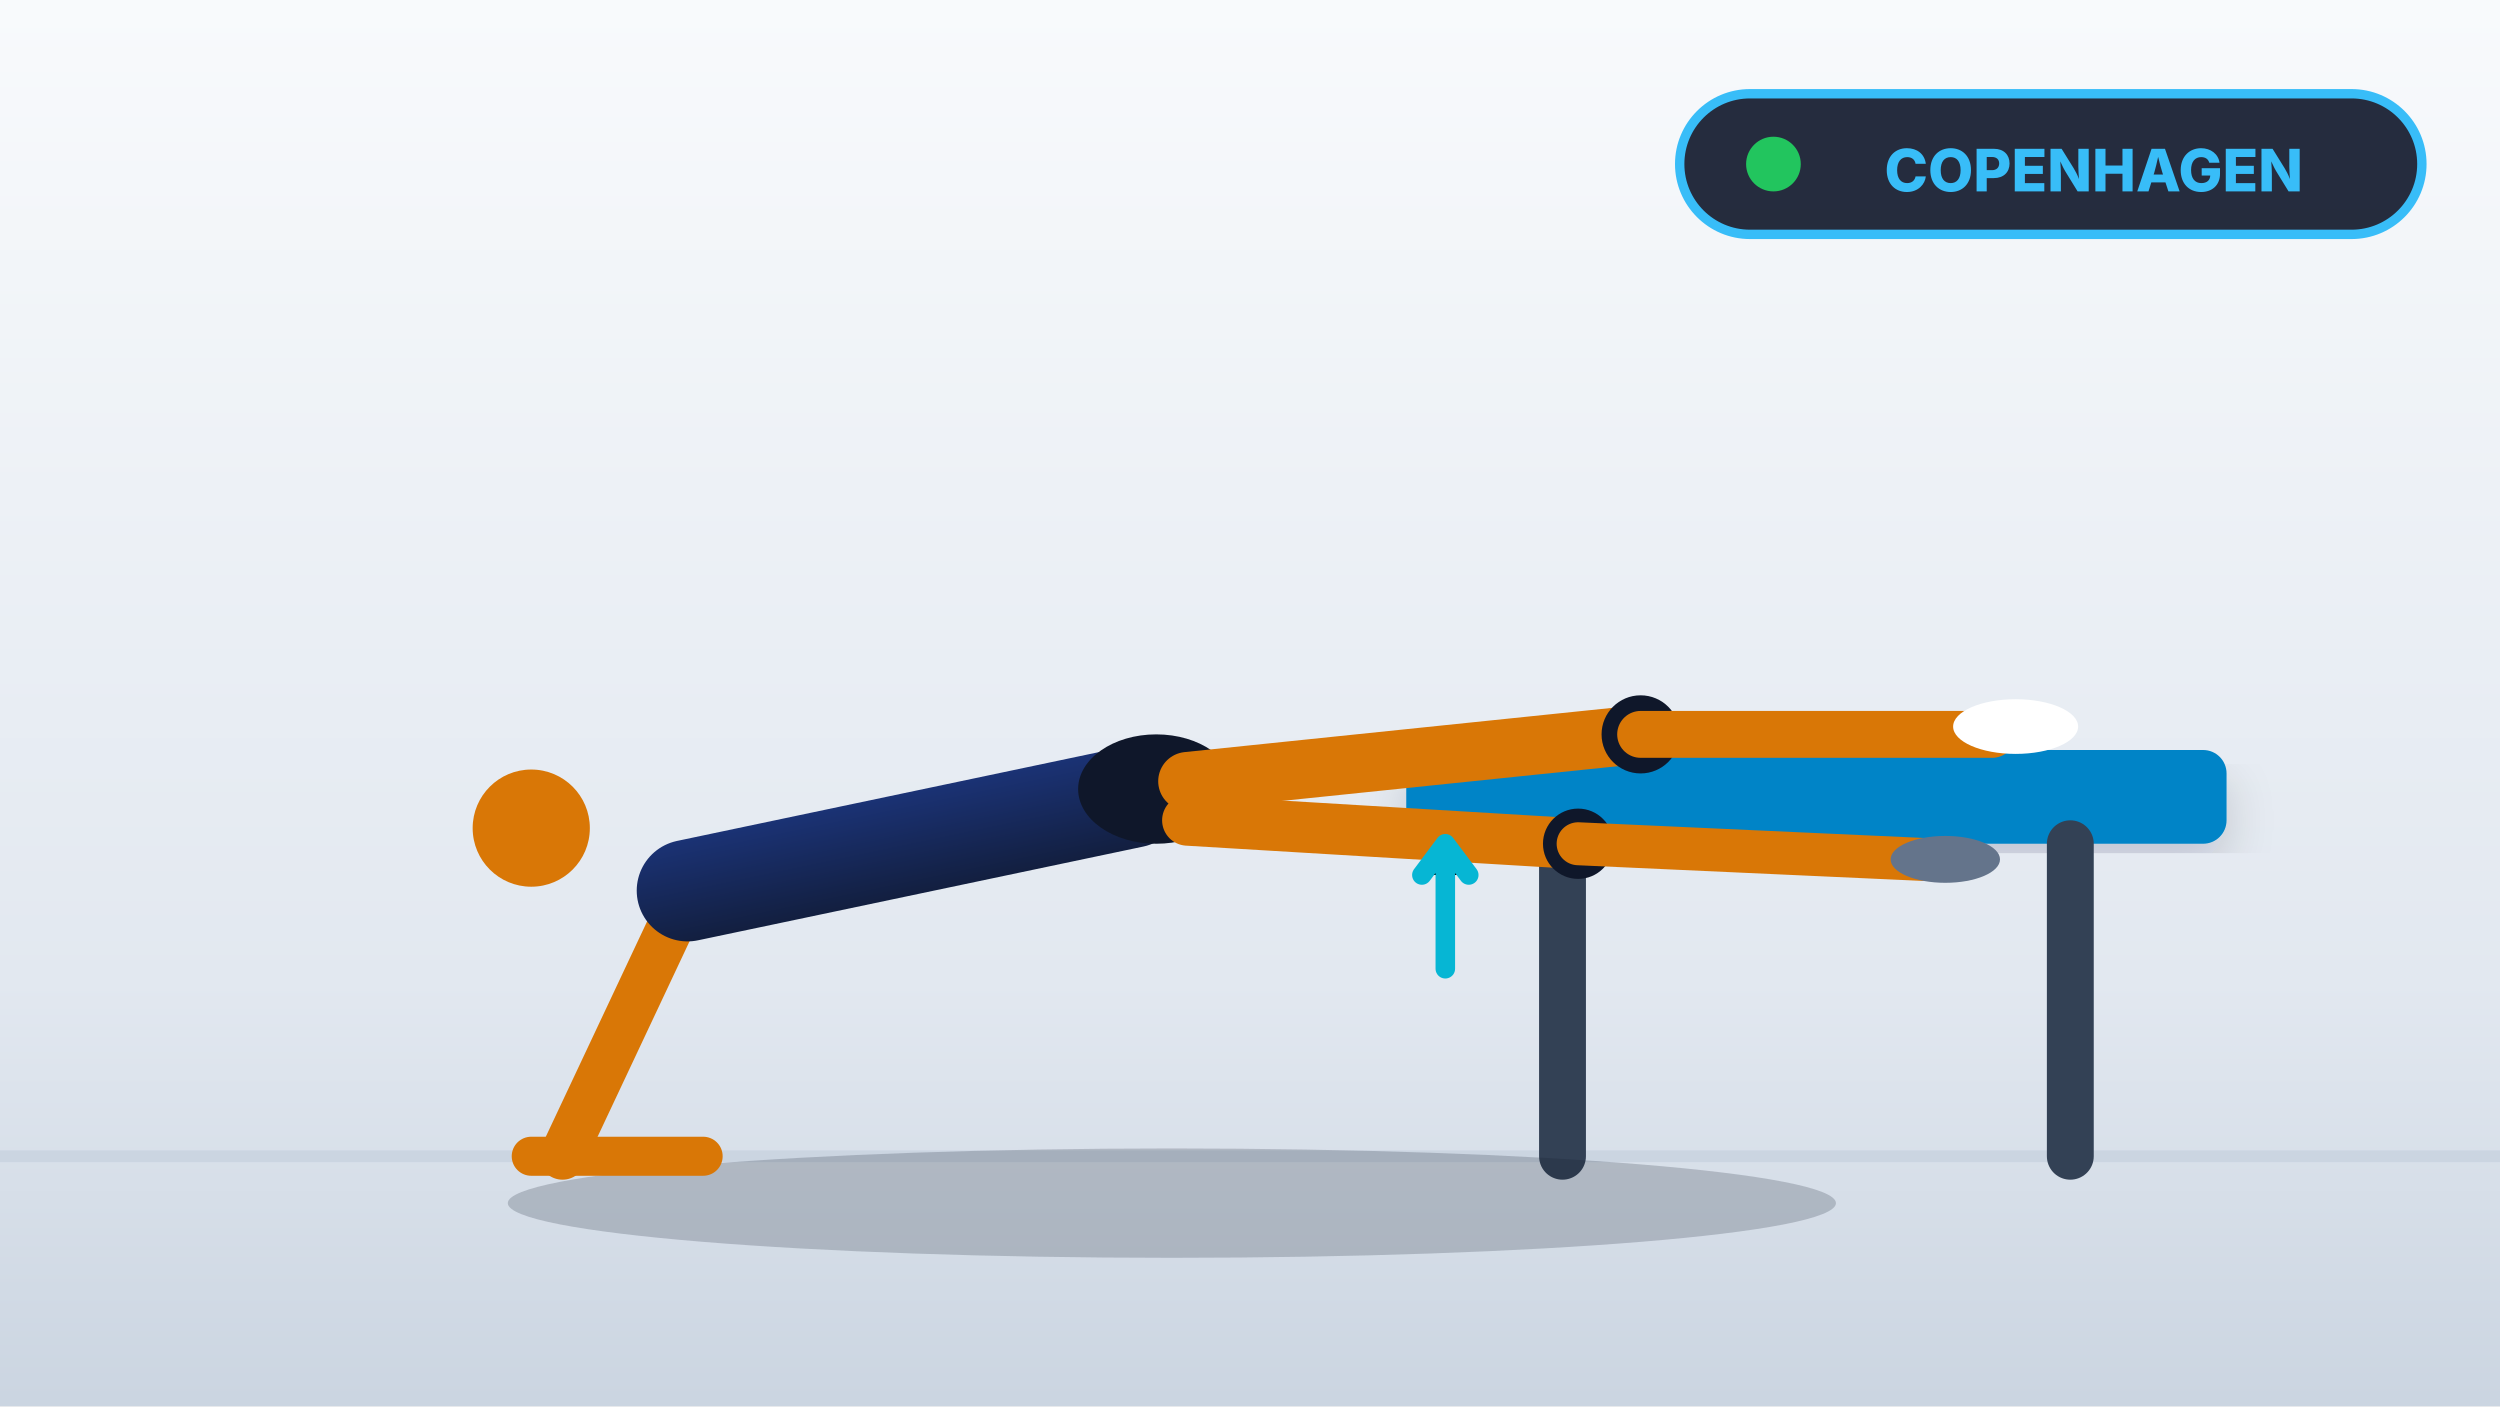
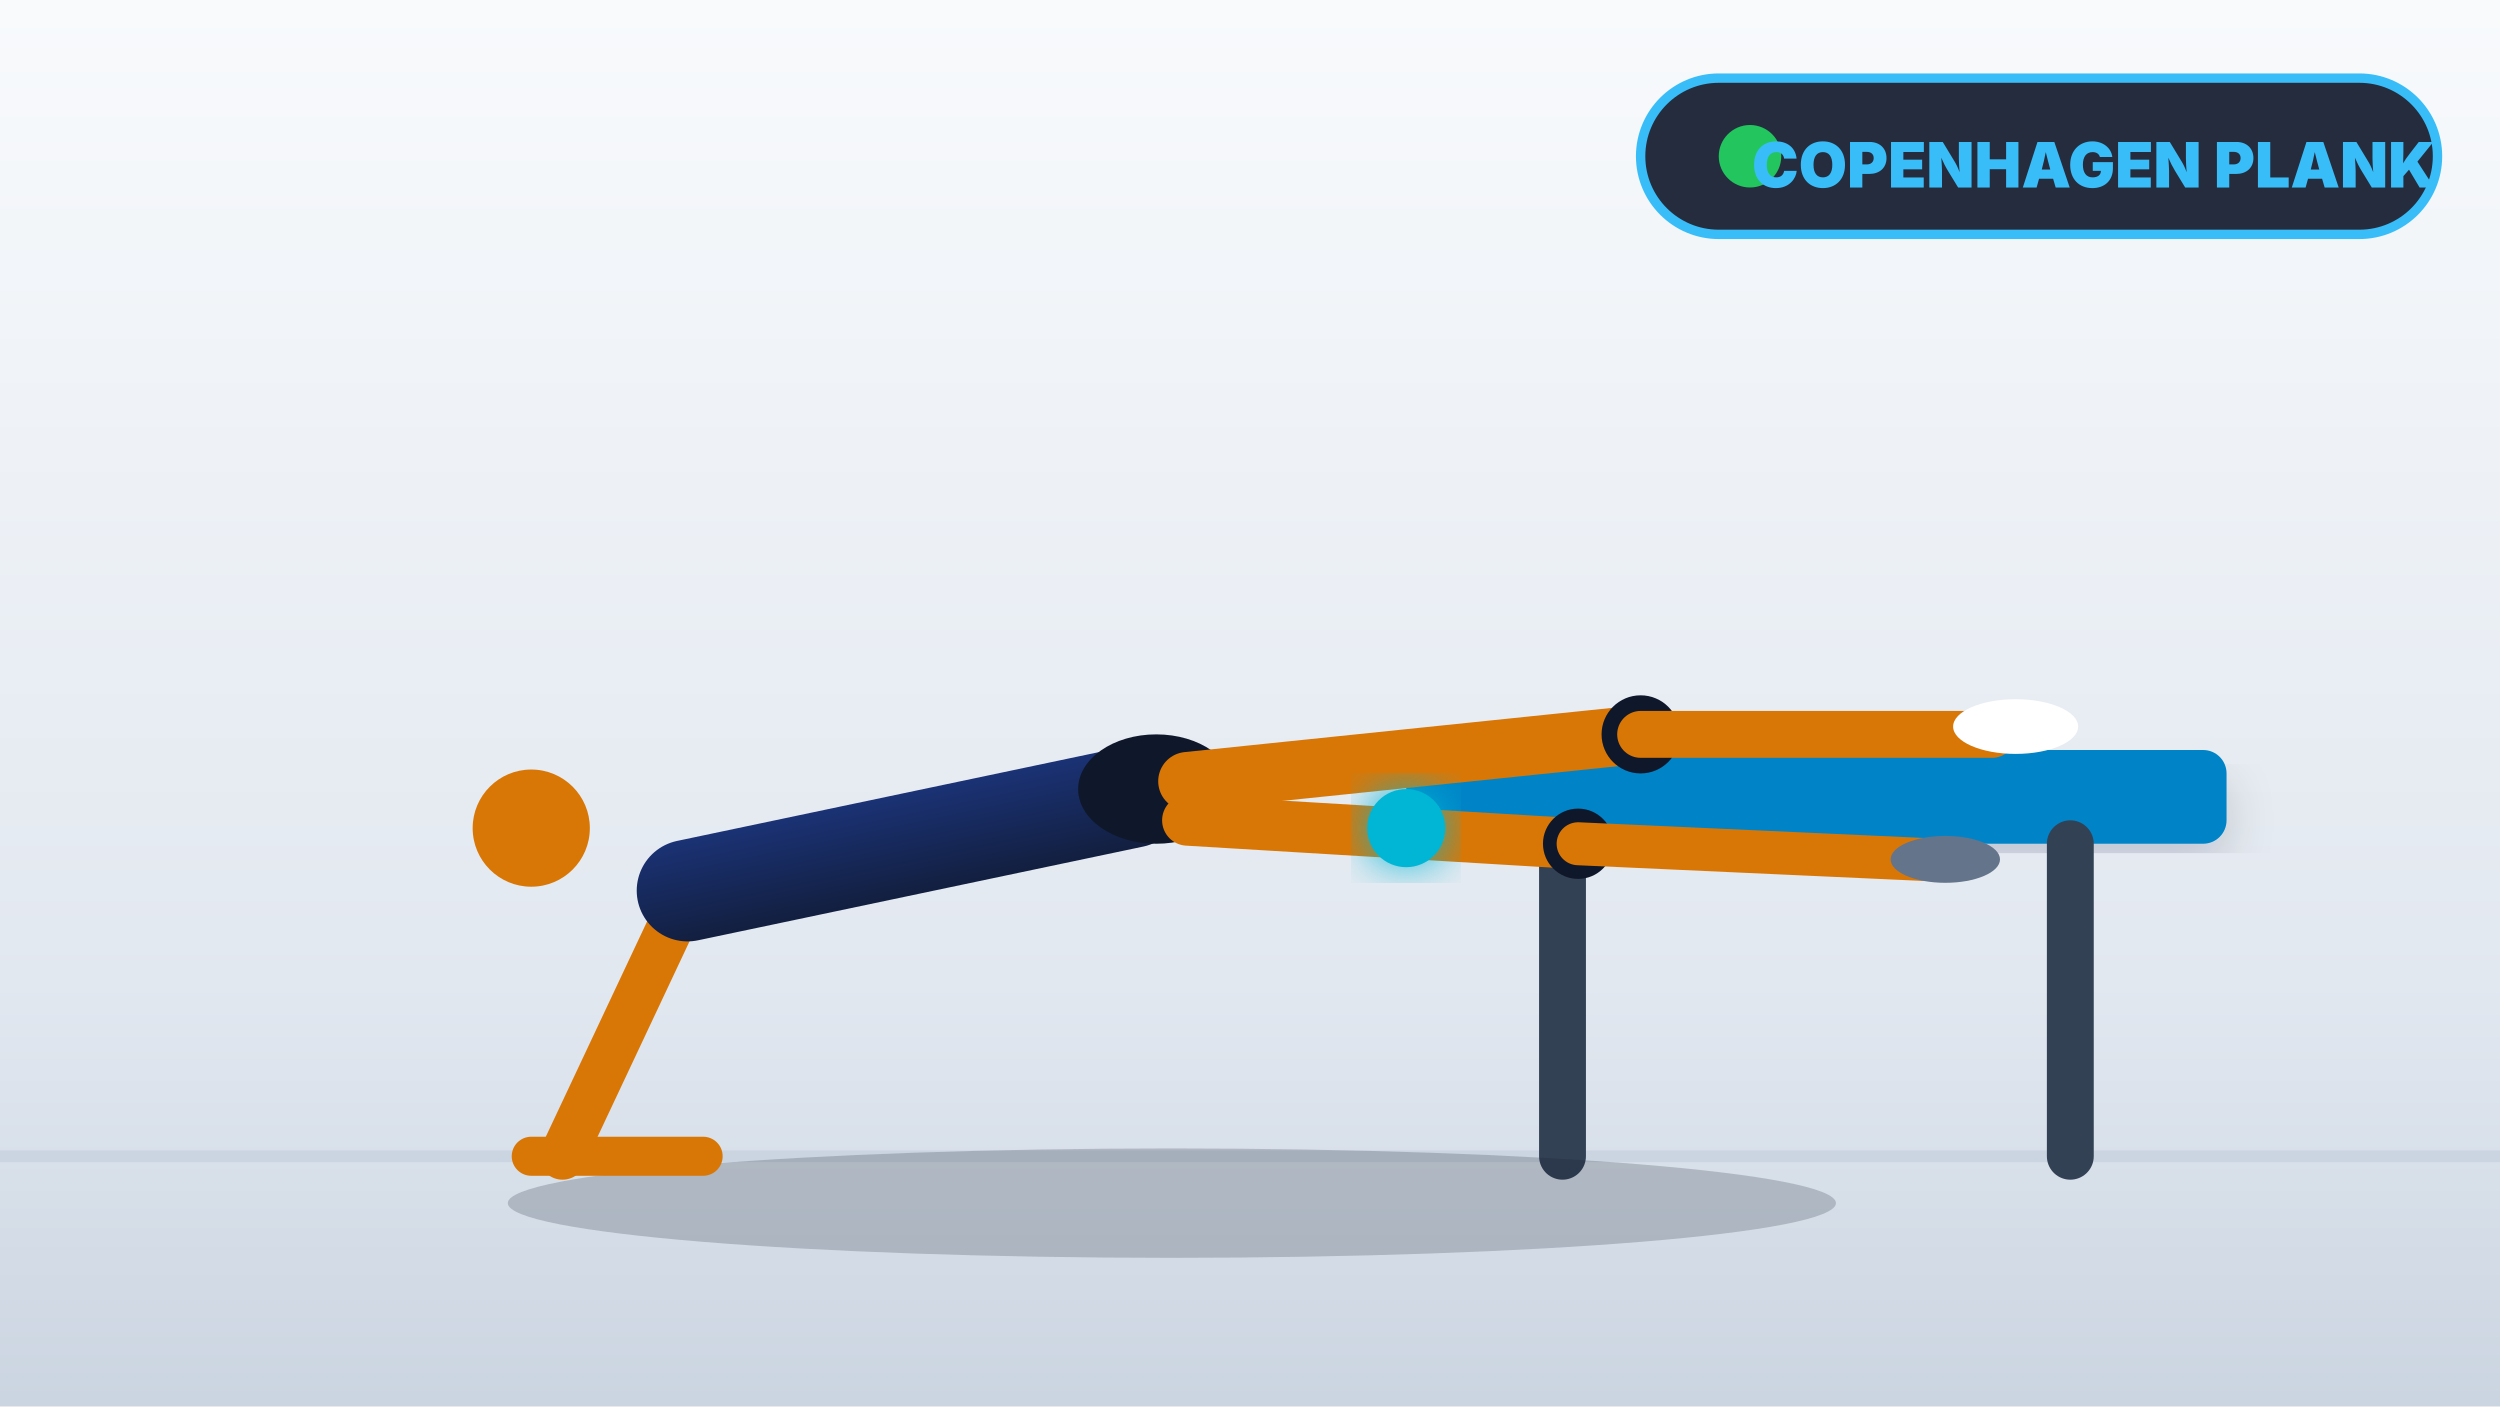
<svg xmlns="http://www.w3.org/2000/svg" viewBox="0 0 320 180" width="100%" height="100%" preserveAspectRatio="xMidYMid meet">
  <defs>
    <linearGradient id="gymFloor" x1="0" y1="0" x2="0" y2="1">
      <stop offset="0%" stop-color="#f8fafc" />
      <stop offset="70%" stop-color="#e2e8f0" />
      <stop offset="100%" stop-color="#cbd5e1" />
    </linearGradient>
    <linearGradient id="poleGrad" x1="0" y1="0" x2="1" y2="0">
      <stop offset="0%" stop-color="#1e293b" />
      <stop offset="100%" stop-color="#475569" />
    </linearGradient>
    <linearGradient id="machGrad" x1="0" y1="0" x2="1" y2="0">
      <stop offset="0%" stop-color="#1e293b" />
      <stop offset="100%" stop-color="#334155" />
    </linearGradient>
    <linearGradient id="kitGrad" x1="0" y1="0" x2="1" y2="1">
      <stop offset="0%" stop-color="#1e3a8a" />
      <stop offset="100%" stop-color="#0f172a" />
    </linearGradient>
    <filter id="dropShadow" x="-10%" y="-10%" width="120%" height="120%">
      <feDropShadow dx="0" dy="3" stdDeviation="3" flood-color="#0f172a" flood-opacity="0.16" />
    </filter>
    <filter id="glowCyan" x="-20%" y="-20%" width="140%" height="140%">
      <feGaussianBlur stdDeviation="3" result="blur" />
      <feMerge>
        <feMergeNode in="blur" />
        <feMergeNode in="SourceGraphic" />
      </feMerge>
    </filter>
  </defs>
  <rect width="320" height="180" fill="url(#gymFloor)" />
  <line x1="0" y1="148" x2="320" y2="148" stroke="#cbd5e1" stroke-width="1.5" />
+   <g transform="translate(210, 10)">
+     <rect x="0" y="0" width="102" height="20" rx="10" fill="#0f172a" fill-opacity="0.9" stroke="#38bdf8" stroke-width="1.2" />
+     <circle cx="14" cy="10" r="4" fill="#22c55e">
+       <animate attributeName="opacity" values="1; 0.2; 1" dur="0.9s" repeatCount="indefinite" />
+       <animate attributeName="r" values="3.5; 5; 3.5" dur="0.9s" repeatCount="indefinite" />
+     </circle>
+     <text x="58" y="14" fill="#38bdf8" font-size="8" font-family="-apple-system, sans-serif" font-weight="900" text-anchor="middle">COPENHAGEN PLANK</text>
+   </g>
  <rect x="180" y="96" width="105" height="12" rx="3" fill="#0284c7" filter="url(#dropShadow)" />
  <line x1="200" y1="108" x2="200" y2="148" stroke="#334155" stroke-width="6" stroke-linecap="round" />
  <line x1="265" y1="108" x2="265" y2="148" stroke="#334155" stroke-width="6" stroke-linecap="round" />
  <ellipse cx="150" cy="154" rx="85" ry="7" fill="#0f172a" opacity="0.2" />
  <line x1="68" y1="148" x2="90" y2="148" stroke="#d97706" stroke-width="5" stroke-linecap="round" />
  <line x1="72" y1="148" x2="88" y2="114" stroke="#d97706" stroke-width="6" stroke-linecap="round" />
  <path d="M88,114 L145,102" stroke="url(#kitGrad)" stroke-width="13" stroke-linecap="round" />
  <ellipse cx="148" cy="101" rx="10" ry="7" fill="#0f172a" />
  <circle cx="68" cy="106" r="7.5" fill="#d97706" />
  <line x1="152" y1="100" x2="210" y2="94" stroke="#d97706" stroke-width="7.5" stroke-linecap="round" />
  <circle cx="210" cy="94" r="5" fill="#0f172a" />
  <line x1="210" y1="94" x2="255" y2="94" stroke="#d97706" stroke-width="6" stroke-linecap="round" />
  <ellipse cx="258" cy="93" rx="8" ry="3.5" fill="#ffffff" />
  <g>
-     <animateTransform attributeName="transform" type="rotate" values="18 152 105; 0 152 105; 0 152 105; 18 152 105" keyTimes="0; 0.45; 0.6; 1" dur="2.4s" repeatCount="indefinite" />
+     <animateTransform attributeName="transform" type="rotate" values="24 152 105; 0 152 105; 0 152 105; 24 152 105" keyTimes="0; 0.45; 0.6; 1" dur="2.3s" repeatCount="indefinite" />
    <line x1="152" y1="105" x2="202" y2="108" stroke="#d97706" stroke-width="6.5" stroke-linecap="round" />
    <circle cx="202" cy="108" r="4.5" fill="#0f172a" />
    <line x1="202" y1="108" x2="246" y2="110" stroke="#d97706" stroke-width="5.5" stroke-linecap="round" />
    <ellipse cx="249" cy="110" rx="7" ry="3" fill="#64748b" />
-     <path d="M185,124 L185,108 M182,112 L185,108 L188,112" stroke="#06b6d4" stroke-width="2.5" stroke-linecap="round" stroke-linejoin="round" />
-   </g>
-   <g transform="translate(215, 12)">
-     <rect x="0" y="0" width="95" height="18" rx="9" fill="#0f172a" fill-opacity="0.9" stroke="#38bdf8" stroke-width="1.2" />
-     <circle cx="12" cy="9" r="3.5" fill="#22c55e">
-       <animate attributeName="opacity" values="1; 0.2; 1" dur="1.1s" repeatCount="indefinite" />
+     <circle cx="180" cy="106" r="5" fill="#06b6d4" filter="url(#glowCyan)">
+       <animate attributeName="opacity" values="0.2; 1; 1; 0.2" dur="2.3s" repeatCount="indefinite" />
    </circle>
-     <text x="53" y="12.5" fill="#38bdf8" font-size="7.5" font-family="-apple-system, sans-serif" font-weight="800" text-anchor="middle">COPENHAGEN</text>
  </g>
</svg>
